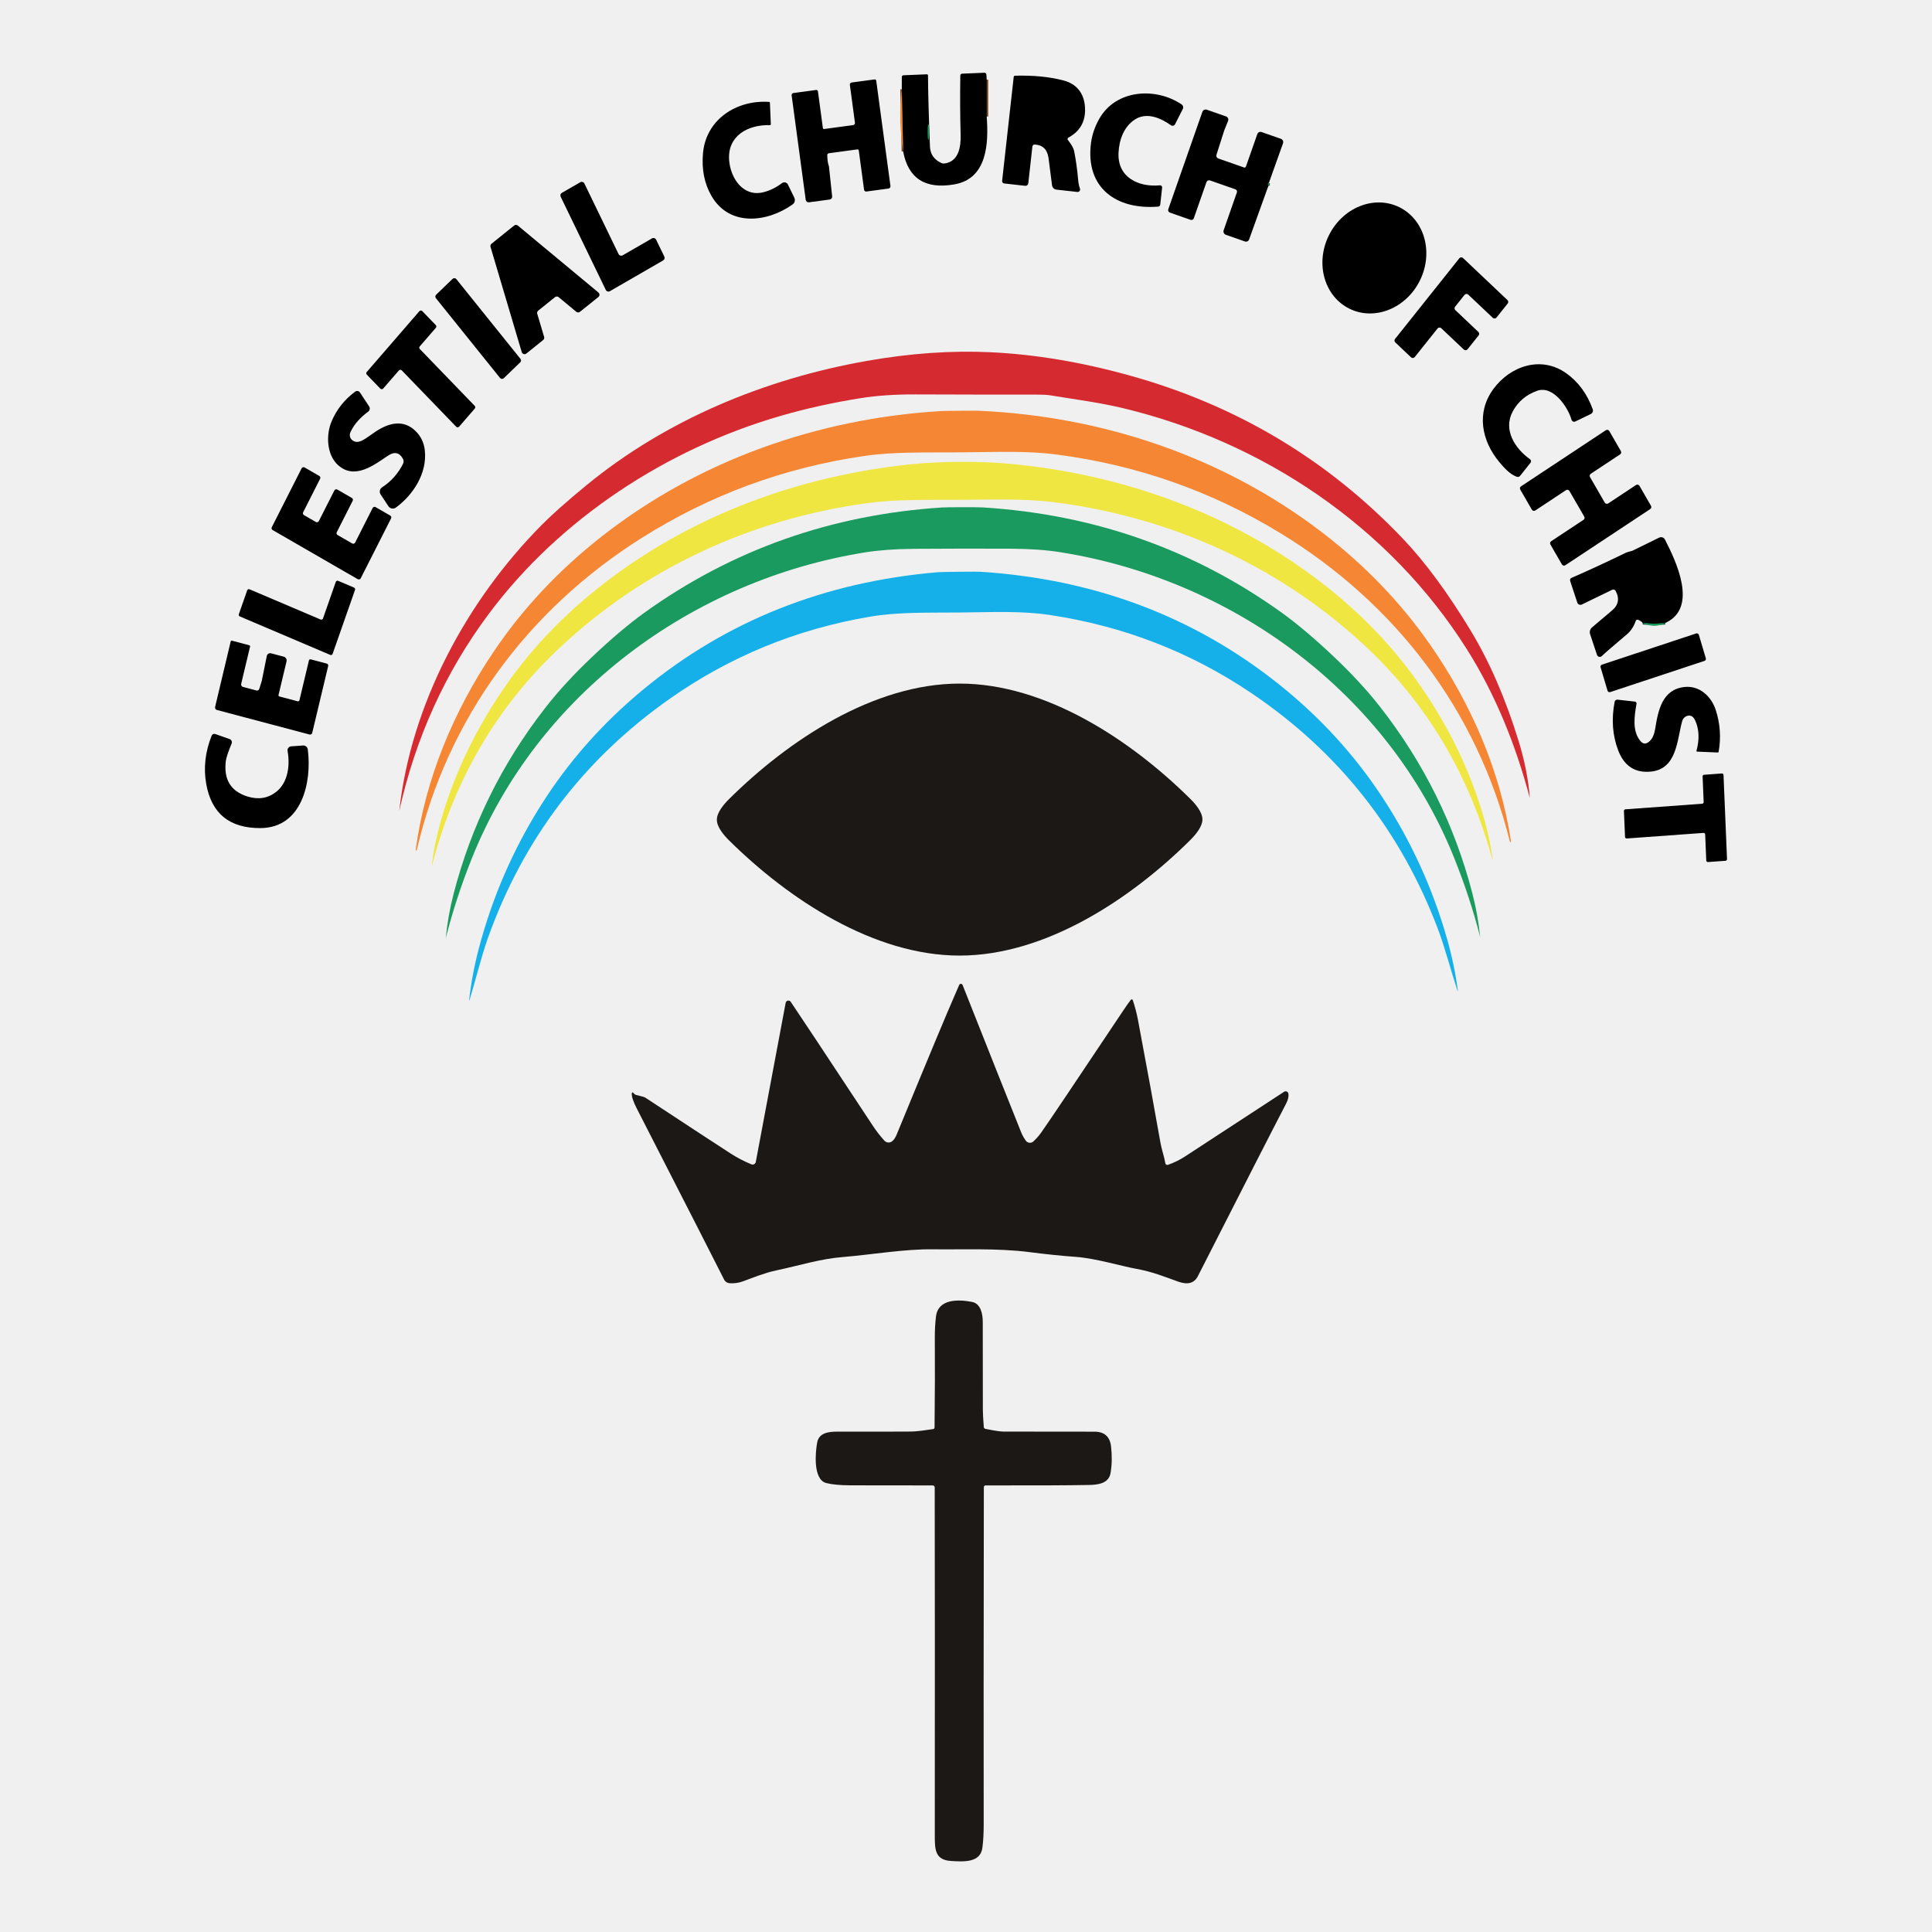
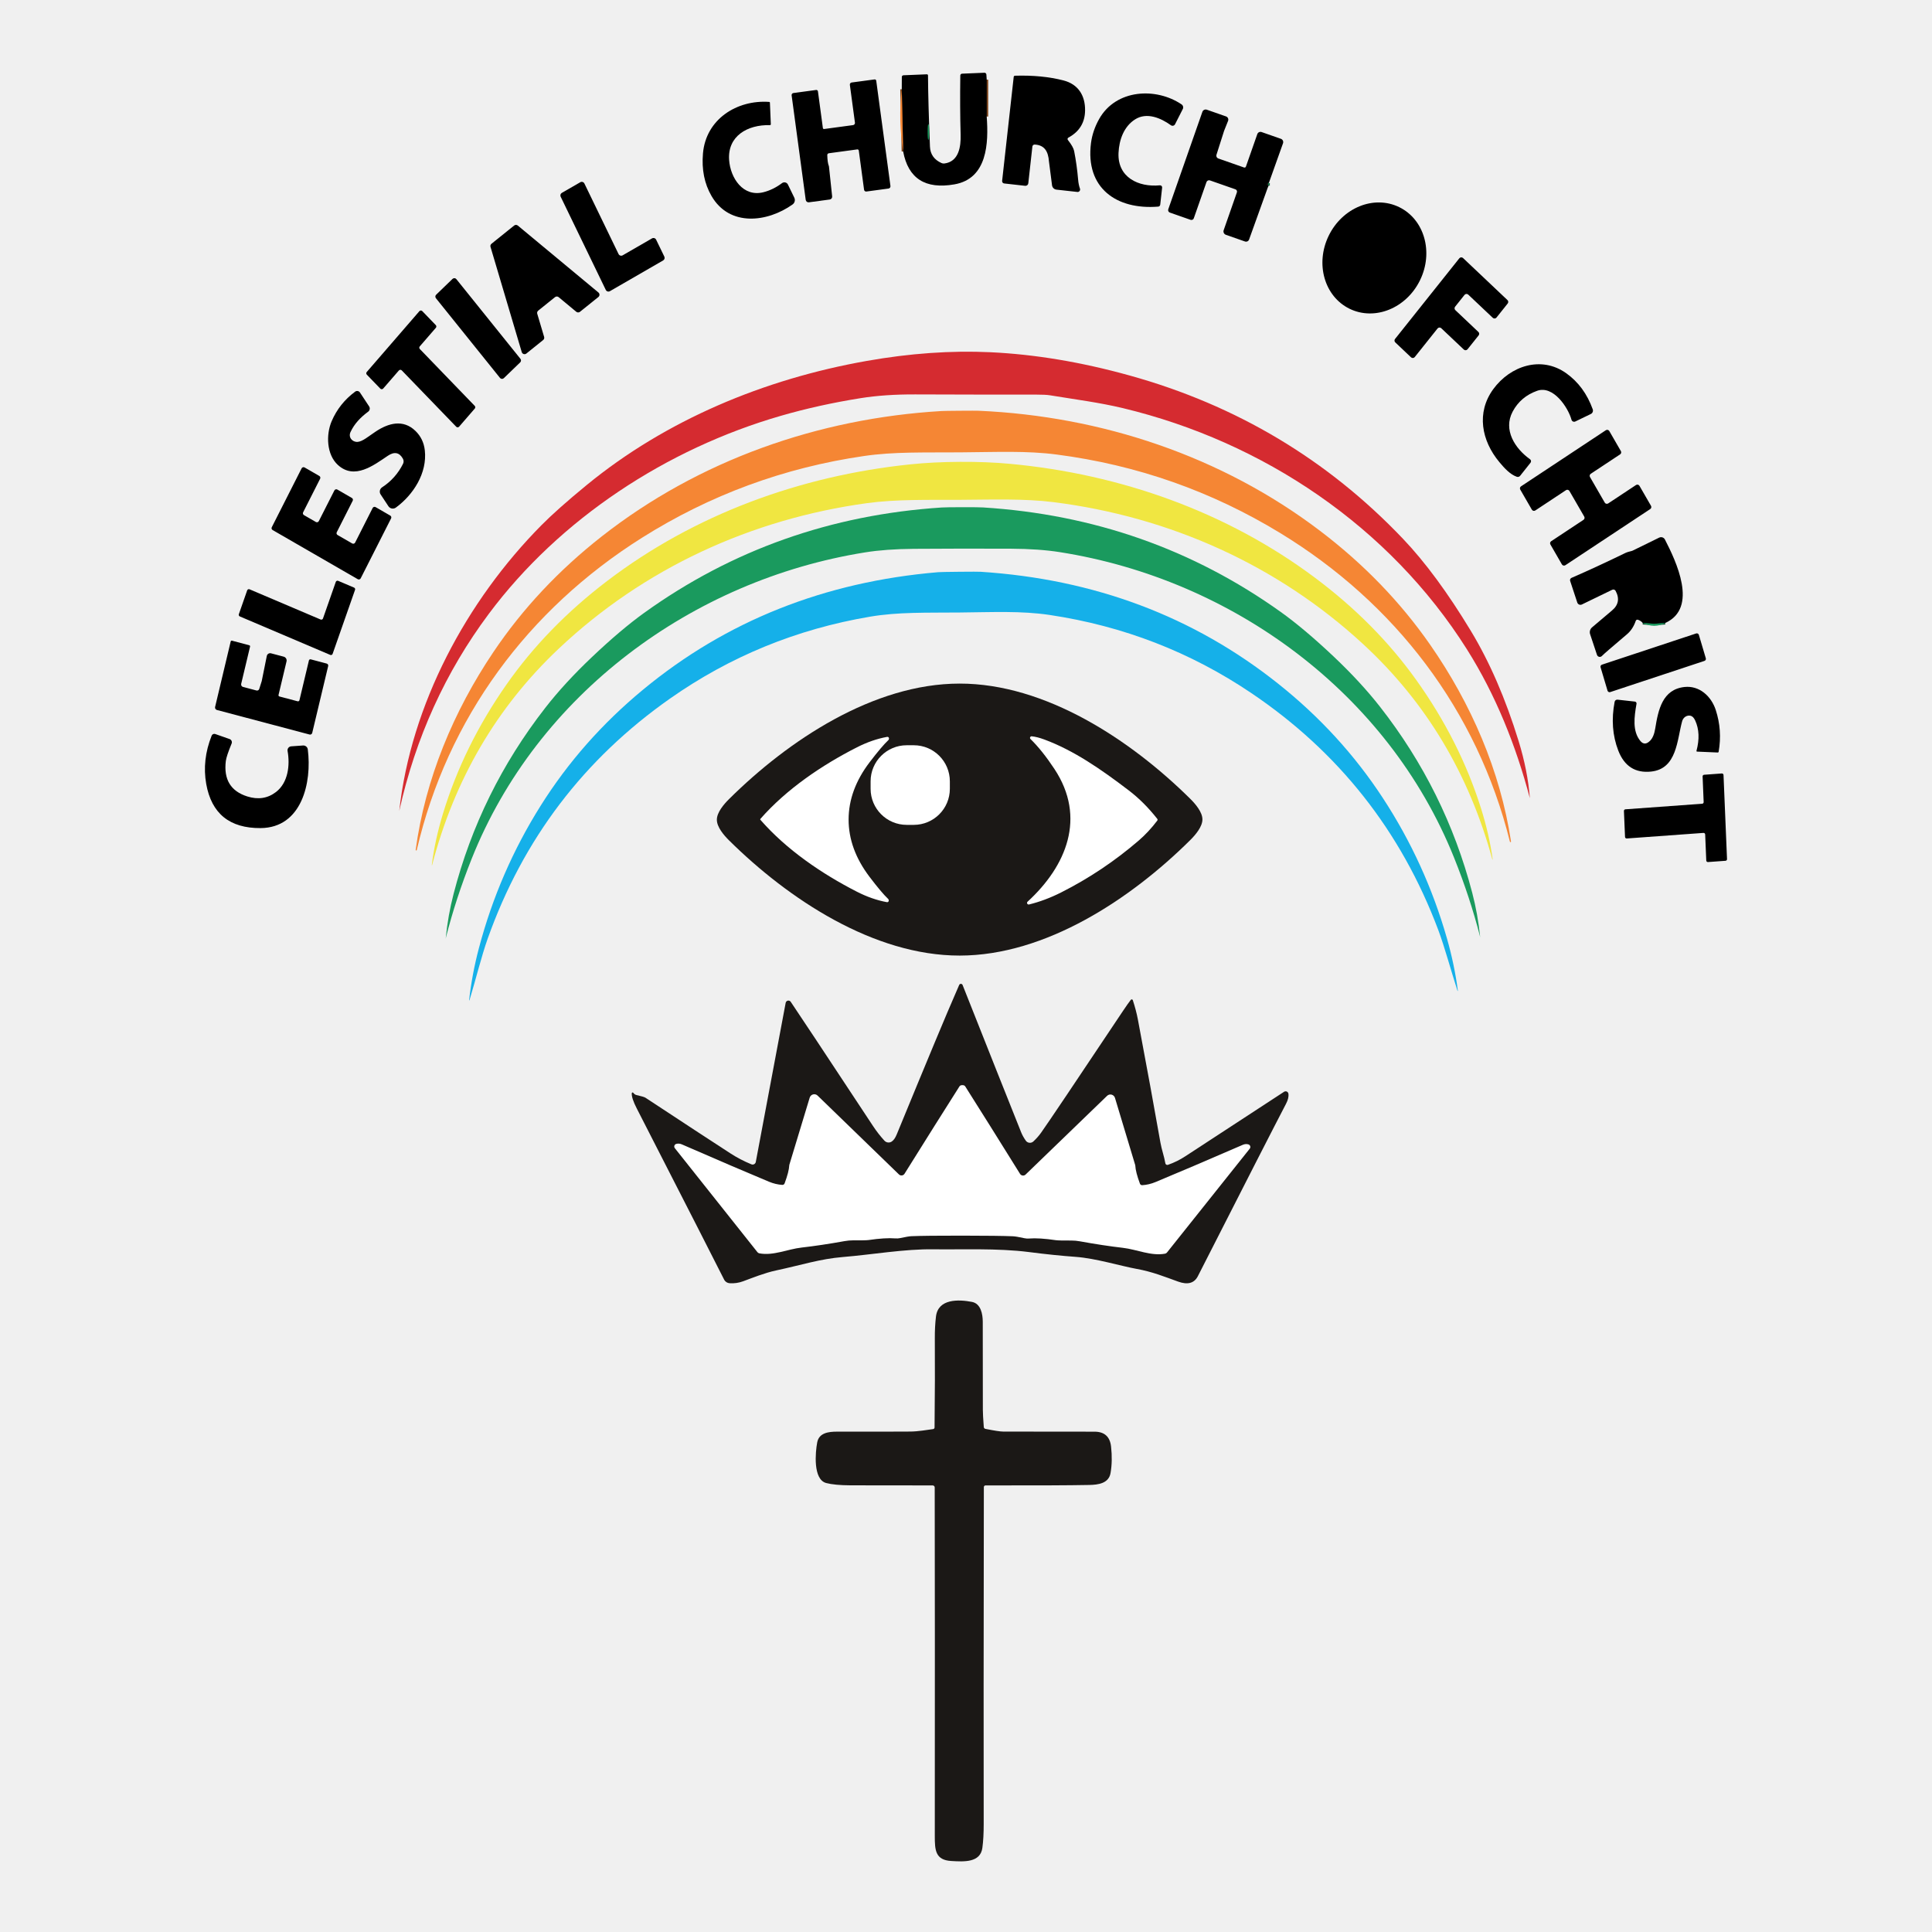
<svg xmlns="http://www.w3.org/2000/svg" aria-label="Celestial Church of Christ seal" viewBox="85.33 65.58 649.56 649.56">
-   <style>.punch{fill:transparent}@media (prefers-color-scheme: dark){[fill="#000000"],[fill="#1b1816"],[fill="#0e0c0b"]{fill:#FBF8F1}[stroke="#000000"],[stroke="#0e0c0b"],[stroke="#1b593a"],[stroke="#0d4d2f"],[stroke="#7b431a"]{stroke:#FBF8F1}}</style>
+   <style>@media (prefers-color-scheme: dark){[fill="#000000"],[fill="#1b1816"],[fill="#0e0c0b"]{fill:#FBF8F1}[stroke="#000000"],[stroke="#0e0c0b"],[stroke="#1b593a"],[stroke="#0d4d2f"],[stroke="#7b431a"]{stroke:#FBF8F1}}</style>
  <path fill="none" stroke="#7b431a" stroke-width="1.012" d="M417.072 92.366v12.39M388.98 116.5l-.466-20.905" />
  <path fill="none" stroke="#0d4d2f" stroke-width="1.012" d="M511.948 127.058q-.09.02-.172.03" />
  <path fill="none" stroke="#0e0c0b" stroke-width="1.012" d="M511.776 127.089q-.303.1-.394.232-.122.183.02.476.08.172.374.264" />
  <path fill="none" stroke="#1b593a" stroke-width="1.012" d="M511.776 127.089q-.09.486 0 .972" />
  <path fill="none" stroke="#0d4d2f" stroke-width="1.012" d="m645.182 275.042-3.614.263a1 1 0 0 1-.182 0l-3.746-.274" />
  <path d="M417.072 92.366v12.39c.658 8.97.233 20.875-10.852 22.808q-14.699 2.572-17.24-11.064l-.466-20.905.02-4.15a.559.558-1.654 0 1 .527-.557l7.886-.324a.365.365-1.508 0 1 .385.364q.06 9.162.658 23.942.162 3.857 3.877 5.527a1.832 1.75 52.656 0 0 .962.152c4.88-.607 5.588-5.67 5.476-9.688q-.263-9.09-.11-19.903a.619.618-.494 0 1 .596-.607l7.512-.314a.638.64-2.816 0 1 .658.597zm27.293 20.277q1.832 2.318 2.106 3.735.92 4.677 1.336 9.597.142 1.68.617 3.027a.828.835-6.74 0 1-.87 1.114l-7.036-.78a1.689 1.679-.425 0 1-1.478-1.448q-.982-7.37-1.043-8.078c-.253-3.26-1.427-5.446-4.778-5.629a.752.745 4.926 0 0-.79.658l-1.376 12.371a.948.947 6.374 0 1-1.053.84l-7.056-.79a.774.775 6.3 0 1-.689-.86l3.898-34.986a.419.421 2.397 0 1 .405-.375q9.131-.273 16.309 1.58c4.9 1.255 7.35 4.99 7.278 10.133q-.09 6.115-5.618 9.101a.53.525 56.928 0 0-.162.79m-80.329 8.898 1.073 10.083a.94.937-6.97 0 1-.81 1.033l-7.005.941a.95.96-7.915 0 1-1.073-.82l-4.738-35.148a.684.684 0 0 1 .587-.77l7.653-1.032a.54.54 0 0 1 .608.465l1.66 12.35a.378.37-7.213 0 0 .415.315l9.739-1.316a.734.724-7.961 0 0 .627-.82l-1.71-12.715a.696.706-7.485 0 1 .597-.79l7.704-1.032a.502.491-7.486 0 1 .567.425l4.778 35.411a.756.756 0 0 1-.648.85l-7.44 1.003a.694.694 0 0 1-.78-.597l-1.772-13.17a.448.458-7.678 0 0-.506-.396l-9.577 1.296a.595.601-4.793 0 0-.516.618q.071 2.54.506 3.593a1.147.666-75.128 0 1 .061.223" />
  <path fill="#f58634" d="M417.072 104.757V92.366zm-28.558-9.162.466 20.905q-1.68-10.488-.466-20.905" />
  <path d="M475.292 127.888a.706.7.993 0 1 .759.78l-.638 5.72a.744.733.434 0 1-.678.658c-13.97 1.133-24.57-6.196-22.595-21.411q.546-4.14 2.743-8.058c5.629-10.002 19.062-10.731 27.718-4.89a1.194 1.19 30.262 0 1 .405 1.529l-2.612 5.142a.943.94 31.338 0 1-1.387.334c-3.401-2.45-8.119-4.474-12.047-1.974-3.776 2.39-5.365 6.874-5.568 11.247-.384 8.261 6.702 11.612 13.9 10.923" />
-   <path class="punch" fill="#fff" d="M434.172 98.863a.8.8 0 0 1 .876-.715l1.722.175a4.92 4.566 5.8 0 1 4.434 5.04l-.033.322a4.92 4.566 5.8 0 1-5.356 4.045l-1.722-.175a.8.8 0 0 1-.715-.877z" />
+   <path fill="transparent" d="M434.172 98.863a.8.8 0 0 1 .876-.715l1.722.175a4.92 4.566 5.8 0 1 4.434 5.04l-.033.322a4.92 4.566 5.8 0 1-5.356 4.045l-1.722-.175a.8.8 0 0 1-.715-.877z" />
  <path d="m344.184 100.07.304 7.258a.304.305-1.792 0 1-.304.324c-7.572-.193-14.274 3.695-13.717 11.692.415 6.084 4.697 12.584 11.54 10.863q3.26-.82 6.247-3.058a1.326 1.32-31.382 0 1 1.984.476l2.146 4.424a1.815 1.815-30.737 0 1-.577 2.268c-8.443 6.013-21.198 7.613-27.252-2.835q-3.594-6.185-2.875-14.355c.992-11.409 11.328-18.06 22.292-17.28a.235.223 2.865 0 1 .212.222m167.764 26.989q-.09.02-.172.03-.303.102-.394.233-.122.183.02.476.08.172.374.264l-6.489 18.05a1.095 1.089 19.454 0 1-1.387.657l-6.418-2.247a1.213 1.213 0 0 1-.739-1.549l4.444-12.715a.807.797-70.762 0 0-.486-1.022l-8.564-2.997a.925.916 19.334 0 0-1.174.557l-4.262 12.168a.849.845 18.971 0 1-1.083.527l-6.965-2.44a.88.87-71.04 0 1-.537-1.114l11.47-32.759a1.169 1.165-70.852 0 1 1.478-.718l6.479 2.267a1.145 1.14-69.47 0 1 .678 1.498l-1.316 3.29a.207.04-79.1 0 1-.02.051l-2.571 8.068a.99.98-71.667 0 0 .607 1.225l8.676 3.037a.493.493 0 0 0 .627-.303l3.827-10.923a1.13 1.127 19.483 0 1 1.448-.689l6.479 2.268a1.172 1.169-70.71 0 1 .718 1.498z" />
  <path fill="#1a9a5e" d="M397.47 107.321q.252 0 .25 2.644 0 2.644-.252 2.644t-.251-2.644q0-2.644.253-2.644" />
  <path d="m294.684 151.419 9.855-5.687a.99.99 0 0 1 1.388.427l2.757 5.691a.99.99 0 0 1-.397 1.292l-17.896 10.333a.99.99 0 0 1-1.389-.427l-15.168-31.332a.99.99 0 0 1 .397-1.292l6.194-3.572a.99.99 0 0 1 1.388.427l11.482 23.713a.99.99 0 0 0 1.389.427" />
  <path fill="#1b1816" d="M511.776 127.089q-.09.486 0 .972-.293-.092-.374-.264-.142-.293-.02-.476.09-.131.394-.232" />
  <path fill="#1a9a5e" d="M511.948 127.058q.173.486-.172 1.003-.09-.486 0-.972.081-.01.172-.03" />
  <path d="M555.745 135.218a19.012 17.078-64 0 1 7.015 24.575 19.012 17.078-64 0 1-23.684 9.6 19.012 17.078-64 0 1-7.015-24.574 19.012 17.078-64 0 1 23.684-9.6" />
-   <path class="punch" fill="#fff" d="M552.36 141.724a11.672 7.46-64.8 0 1 1.781 13.738 11.672 7.46-64.8 0 1-11.72 7.385 11.672 7.46-64.8 0 1-1.782-13.738 11.672 7.46-64.8 0 1 11.721-7.385" />
+   <path fill="transparent" d="M552.36 141.724a11.672 7.46-64.8 0 1 1.781 13.738 11.672 7.46-64.8 0 1-11.72 7.385 11.672 7.46-64.8 0 1-1.782-13.738 11.672 7.46-64.8 0 1 11.721-7.385" />
  <path d="m250.57 147.54 7.618-6.13a.98.98 0 0 1 1.243.01l27.097 22.499a.982.982 0 0 1-.013 1.52l-6.192 4.972a.98.98 0 0 1-1.242-.01l-5.912-4.908a.98.98 0 0 0-1.243-.01l-5.644 4.54a.98.98 0 0 0-.325 1.046l2.316 7.786a.98.98 0 0 1-.325 1.045l-5.645 4.541a.982.982 0 0 1-1.557-.485l-10.501-35.372a.98.98 0 0 1 .325-1.044m336.651 24.893-8.251-7.799a.85.85 0 0 0-1.25.089l-3.168 3.98a.85.85 0 0 0 .08 1.147l7.754 7.339a.85.85 0 0 1 .08 1.148l-3.734 4.68v-.001a.85.85 0 0 1-1.249.088l-7.584-7.172a.85.85 0 0 0-1.25.087l-7.663 9.608a.85.85 0 0 1-1.25.087l-5.3-5.022a.85.85 0 0 1-.08-1.147l21.613-27.122a.85.85 0 0 1 1.25-.088l14.937 14.133a.85.85 0 0 1 .08 1.148l-3.766 4.729a.85.85 0 0 1-1.249.088" />
-   <path class="punch" fill="#fff" d="m260.1 153.45 6.914 5.993a.309.308-43.888 0 1-.01.476l-3.584 2.875a.48.477-28.476 0 1-.76-.223l-2.935-8.868a.235.235-79.014 0 1 .374-.253" />
+   <path fill="transparent" d="m260.1 153.45 6.914 5.993a.309.308-43.888 0 1-.01.476l-3.584 2.875a.48.477-28.476 0 1-.76-.223l-2.935-8.868a.235.235-79.014 0 1 .374-.253" />
  <path d="m260.23 187.406-5.5 5.31a.88.88 0 0 1-1.299-.081l-21.537-26.785a.88.88 0 0 1 .074-1.185l5.5-5.311a.88.88 0 0 1 1.299.081l21.537 26.785a.88.88 0 0 1-.074 1.186m-28.353-11.625-5.418 6.258a.66.66 0 0 0 .024.888l18.459 19.117a.66.66 0 0 1 .024.888l-5.28 6.098a.66.66 0 0 1-.97.026l-18.307-18.949a.66.66 0 0 0-.97.026l-5.274 6.082a.66.66 0 0 1-.97.026l-4.54-4.7a.66.66 0 0 1-.024-.887l17.701-20.452a.66.66 0 0 1 .972-.026l4.549 4.718a.66.66 0 0 1 .024.887" />
  <path fill="#d52b30" d="M219.555 338.252c3.969-35.958 22.687-70.681 47.742-96.02q5.447-5.517 15.408-13.677c26.554-21.735 59.444-35.513 94.016-41.627q21.745-3.847 41.586-2.926 22.484 1.053 46.861 7.836 53.877 14.972 91.88 54.909 11.196 11.763 22.767 30.896 9.516 15.722 16.086 37.082 3.058 9.941 3.776 19.093.01.05.01.111c-4.687-17.665-11.47-34.693-21.188-50.08-26.027-41.202-68.413-69.71-115.598-81.038-7.998-1.913-15.418-2.834-24.58-4.332q-1.437-.233-4.788-.233-19.204.02-40.463-.061-10.225-.04-18.354 1.255-14.102 2.248-26.857 5.943c-38.428 11.105-74.336 34.622-98.197 66.591q-21.886 29.328-30.107 66.278" />
  <path d="M613.688 206.709c-1.144-4.16-6.155-11.672-11.56-9.739q-5.558 1.984-8.22 6.985c-3.29 6.155.789 12.442 5.83 16.026a.827.814-53.25 0 1 .162 1.184l-3.492 4.394a1.01.998 29.082 0 1-1.124.313c-2.268-.79-4.242-2.996-5.821-4.89-6.064-7.247-7.825-16.672-2.095-24.548 5.78-7.917 16.177-11.308 24.518-5.386q6.135 4.353 8.94 12.148a1.27 1.266 67.208 0 1-.639 1.57l-5.213 2.52a.923.916-20.635 0 1-1.286-.577m-395.256 29.52a1.76 1.76 55.047 0 1-2.51-.446l-2.623-3.968a1.724 1.718 56.821 0 1 .496-2.39q4.616-3.026 7.046-7.926a1.824 1.811 43.504 0 0-.05-1.7q-1.782-3.18-5.052-.993c-4.738 3.179-11.207 8.21-16.795 3.108-3.806-3.472-4.06-10.113-2.116-14.699q2.552-5.983 7.907-9.961a1.132 1.13 54.948 0 1 1.61.283l3.087 4.677a1.306 1.301-35.052 0 1-.314 1.772c-2.51 1.852-4.656 4.06-5.942 6.853-.83 1.792.648 3.442 2.4 3.31 1.67-.131 3.633-1.862 6.033-3.452 4.332-2.895 9.273-4.231 13.393-.242q2.723 2.632 3.158 6.55c.84 7.622-3.857 14.921-9.728 19.224" />
  <path fill="#f58634" d="M408.1 203.68q5.297-.041 6.2-.002c41.403 1.806 81.765 15.26 114.808 40.346q22.028 16.723 37.04 38.296c13.8 19.822 23.598 42.417 27.202 66.187a.195.183-11.351 0 1-.151.212h-.01a.177.175 77.65 0 1-.203-.131c-10.984-44.24-38.671-80.319-77.302-103.836q-34.652-21.097-75.099-26.355c-10.083-1.31-19.892-.827-32.379-.731s-22.302-.239-32.364 1.226q-40.361 5.875-74.687 27.499c-38.267 24.104-65.4 60.602-75.707 105.004a.177.175-78.525 0 1-.2.135h-.01a.195.183 10.476 0 1-.156-.21c3.24-23.822 12.694-46.565 26.187-66.595q14.682-21.8 36.452-38.858c32.656-25.587 72.808-39.656 114.178-42.094q.902-.053 6.2-.093" />
  <path d="m606.85 247.546 10.861-7.186a.82.82 0 0 0 .258-1.095l-4.979-8.61a.82.82 0 0 0-1.162-.273l-10.31 6.823a.82.82 0 0 1-1.163-.273l-3.896-6.747a.82.82 0 0 1 .258-1.094l28.514-18.864a.82.82 0 0 1 1.163.274l3.895 6.746a.82.82 0 0 1-.257 1.094l-9.87 6.529a.82.82 0 0 0-.257 1.093l4.96 8.6a.82.82 0 0 0 1.162.273l9.347-6.185a.82.82 0 0 1 1.163.274l3.876 6.716a.82.82 0 0 1-.258 1.094l-28.534 18.875a.82.82 0 0 1-1.163-.274l-3.865-6.696a.82.82 0 0 1 .257-1.094" />
  <path fill="#f0e641" d="M408.126 220.857q9.088-.049 16.786.668c37.149 3.457 72.803 16.12 102.363 38.17q20.43 15.235 34.136 34.389 14.68 20.5 21.856 43.287 2.754 8.757 3.888 16.926.03.183.01.284a.042.04 43.494 0 1-.081 0q-11.753-43.156-43.358-72.352c-28.872-26.685-65.144-42.893-104.148-47.817-9.89-1.25-20.859-.838-31.384-.783-10.525.056-21.498-.239-31.374 1.116-38.949 5.338-75.047 21.93-103.634 48.92q-31.293 29.53-42.588 72.808a.042.04-44.102 0 1-.08 0q-.022-.1.006-.283 1.047-8.181 3.708-16.967 6.935-22.862 21.395-43.517 13.503-19.297 33.77-34.75c29.324-22.36 64.842-35.402 101.952-39.252q7.69-.8 16.777-.847" />
  <path d="m204.729 248.003 5.893-11.633a.71.71 0 0 1 .987-.293l4.936 2.853a.71.71 0 0 1 .277.934l-10.22 20.155a.71.71 0 0 1-.986.294l-28.635-16.531a.71.71 0 0 1-.278-.934l10.039-19.811a.71.71 0 0 1 .986-.294l4.955 2.855a.71.71 0 0 1 .279.934l-5.72 11.295a.71.71 0 0 0 .277.934l4.015 2.317a.71.71 0 0 0 .986-.293l5.236-10.318a.71.71 0 0 1 .986-.293l4.895 2.824a.71.71 0 0 1 .278.934l-5.366 10.596a.71.71 0 0 0 .278.934l4.916 2.835a.71.71 0 0 0 .986-.294" />
  <path fill="#1a9a5e" d="M408.89 236.106q5.538-.008 6.917.079 55.87 3.496 100.18 35.182 7.866 5.628 17.706 14.922 9.132 8.625 15.63 16.936 21.979 28.072 30.978 62.481 1.893 7.239 2.663 14.79.01.02.01.041 0 .405-.03-.02 0-.05-.02-.112-3.372-13.15-8.747-26.533c-22.15-55.152-74.255-93.49-132.545-102.66q-6.915-1.094-16.3-1.15-6.869-.04-16.423-.028-9.555.012-16.424.071-9.385.08-16.296 1.192c-58.266 9.325-110.27 47.798-132.276 103.008q-5.34 13.397-8.677 26.556-.02.061-.02.112-.03.425-.03.02 0-.02.01-.04.75-7.555 2.623-14.798 8.91-34.432 30.814-62.562 6.477-8.328 15.586-16.977 9.816-9.32 17.667-14.969 44.226-31.802 100.088-35.444 1.378-.09 6.916-.097" />
  <path d="m645.182 275.042-3.614.263a1 1 0 0 1-.182 0l-3.746-.274q-.678-.779-1.62-1.083a.576.576 0 0 0-.729.365q-.981 2.844-2.945 4.505-7.735 6.55-8.423 7.299a.992.992 57.3 0 1-1.67-.365l-2.309-6.945a2.146 2.144 60.77 0 1 .648-2.298q5.862-4.98 6.641-5.618 3.381-2.784 1.276-6.661a.857.852-26.88 0 0-1.124-.365l-10.214 4.95a1.116 1.113 67.774 0 1-1.54-.647l-2.398-7.269a.84.832 69.055 0 1 .455-1.032q8.352-3.625 18.303-8.463.456-.223 1.954-.588a1.305.92-54.827 0 0 .283-.1l8.94-4.384a1.454 1.454-26.474 0 1 1.933.648c3.685 7.177 11.348 23.01.081 28.062" />
-   <path class="punch" fill="#fff" d="M641.055 257.86a.98.98 0 0 1 1.281.536l.83 2.023a4.89 3.837 67.7 0 1-1.695 5.98l-.393.161a4.89 3.837 67.7 0 1-5.405-3.068l-.83-2.023a.98.98 0 0 1 .536-1.281z" />
+   <path fill="transparent" d="M641.055 257.86a.98.98 0 0 1 1.281.536l.83 2.023a4.89 3.837 67.7 0 1-1.695 5.98l-.393.161a4.89 3.837 67.7 0 1-5.405-3.068l-.83-2.023a.98.98 0 0 1 .536-1.281z" />
  <path fill="#15b0e9" d="M407.903 257.816q6.193-.059 7.158.004 57.356 3.727 99.945 37.58 20.955 16.653 35.178 38.367 14.396 21.968 21.654 47.418 2.5 8.757 3.645 17.503a.063.06 34.191 0 1-.122.02c-2.267-6.995-4.343-14.82-6.499-20.54q-18.779-49.888-62.886-79.61-30.654-20.662-67.7-26.217c-9.561-1.433-19.102-.938-30.242-.832-11.14.107-20.688-.205-30.22 1.41q-36.933 6.263-67.186 27.507-43.531 30.56-61.352 80.799c-2.047 5.76-3.972 13.623-6.106 20.66a.063.06-35.287 0 1-.121-.017q.976-8.767 3.309-17.57 6.77-25.585 20.743-47.823 13.805-21.983 34.438-39.034 41.934-34.66 99.208-39.485.963-.08 7.156-.14" />
  <path d="m193.921 273.518 4.306-12.3a.597.597 0 0 1 .798-.353l5.347 2.275a.597.597 0 0 1 .33.747l-7.541 21.527a.597.597 0 0 1-.798.352l-30.402-12.935a.597.597 0 0 1-.33-.747l2.804-8.021a.597.597 0 0 1 .797-.353l23.892 10.16a.597.597 0 0 0 .797-.352" />
  <path fill="#1a9a5e" d="M645.182 275.042q-3.604 1.883-7.542-.01l3.746.273a1 1 0 0 0 .182 0z" />
  <path d="m656.506 279.023 2.34 7.883a.71.71 0 0 1-.457.874l-31.687 10.488a.71.71 0 0 1-.902-.471l-2.34-7.874a.71.71 0 0 1 .457-.874l31.686-10.497a.71.71 0 0 1 .903.47M173.332 294.55l1.7-8.433a1.156 1.15 13.177 0 1 1.428-.881l4.252 1.123a1.329 1.321 14.255 0 1 .952 1.59l-2.693 11.298a.418.415 13.692 0 0 .304.496l6.124 1.62a.498.491-75.553 0 0 .608-.365l3.188-13.373a.498.491-75.553 0 1 .608-.365l5.355 1.418a.7.697 14.037 0 1 .506.84l-5.365 22.484a.727.72-76.062 0 1-.88.537l-31.15-8.251a.857.854 14.203 0 1-.618-1.033l5.244-22.018a.346.344 14.039 0 1 .425-.253l5.831 1.549a.366.359-75.773 0 1 .253.435l-2.986 12.533a.867.852-75.971 0 0 .607 1.032l4.525 1.195a.777.775 16.212 0 0 .942-.516l.82-2.602z" />
  <path fill="#1b1816" d="M407.94 295.41c28.95-.02 57.636 19.006 77.583 38.757 1.74 1.722 4.073 4.453 4.075 6.91s-2.328 5.19-4.065 6.915c-19.92 19.78-48.579 38.844-77.53 38.865-28.95.02-57.636-19.005-77.583-38.756-1.74-1.723-4.073-4.453-4.075-6.91s2.328-5.19 4.065-6.916c19.92-19.779 48.578-38.844 77.53-38.864" />
  <path d="M663.151 318.36a.265.269 6.23 0 1-.273.222l-7.006-.304a.186.184 8.81 0 1-.172-.232q1.58-5.882-.435-10.245-.638-1.367-1.549-1.58a2.526 2.343-75.669 0 0-2.824 1.823c-1.742 6.256-1.701 16.015-10.428 16.946q-8.007.85-11.064-7.086-2.896-7.522-1.215-16.36a.9.898 8.375 0 1 .982-.728l5.841.648a.623.619 8.808 0 1 .537.728c-.78 4.404-1.438 9.223 1.305 12.523q1.458 1.741 3.27-.101 1.256-1.266 1.711-4.07c1.023-6.378 2.44-13.17 9.84-13.99 4.97-.547 8.98 3.057 10.508 7.714q2.237 6.843.972 14.091m-481.133-.293a1.335 1.325-7.285 0 1 1.215-1.56l3.978-.283a1.505 1.503-5.73 0 1 1.6 1.306c1.437 11.146-2.015 26.372-15.864 26.463q-15.62.111-18.282-14.841-1.428-8.048 1.822-16.228a.97.964-69.477 0 1 1.215-.557l4.818 1.691a1.148 1.141 21.085 0 1 .679 1.518q-1.742 4.232-1.944 5.852-1.154 9.283 7.208 11.925 5.466 1.731 9.658-1.488c4.09-3.138 4.757-9.03 3.897-13.798" />
-   <path class="punch" fill="#fff" d="M370.64 341.093q-.013 9.977 7.02 19.268 4.051 5.345 6.279 7.451.131.122.182.344.05.243-.01.395-.172.425-.658.334-5.001-.931-10.063-3.523c-11.733-5.993-23.668-14.132-32.395-24.144a.15.028 47.005 0 1-.062-.098l-.002-.069.002-.068a.15.028-46.845 0 1 .063-.098c8.754-9.988 20.712-18.094 32.461-24.054q5.07-2.578 10.073-3.495.486-.09.657.336.06.152.009.395-.051.222-.183.343-2.233 2.1-6.3 7.434-7.058 9.271-7.072 19.249m60.665 28.582a.545.545 16.969 0 1-.496-.932c13.08-12.006 19.821-28.305 9.04-44.613q-4.14-6.267-8.058-10.083a.533.532 70.066 0 1 .425-.911q1.822.182 4.231 1.073c9.85 3.654 18.921 9.89 28.407 17.129q5.112 3.897 9.566 9.556a.477.467-45.651 0 1 0 .577q-2.895 3.827-6.246 6.712-12.027 10.356-26.098 17.453-5.396 2.723-10.771 4.039" />
-   <path class="punch" fill="#fff" d="M404.681 330.78a12.13 12.13 0 0 1-12.127 12.129h-2.39a12.13 12.13 0 0 1-12.127-12.128v-2.51a12.13 12.13 0 0 1 12.127-12.129h2.39a12.13 12.13 0 0 1 12.127 12.128z" />
+   <path fill="#fff" d="M370.64 341.093q-.013 9.977 7.02 19.268 4.051 5.345 6.279 7.451.131.122.182.344.05.243-.01.395-.172.425-.658.334-5.001-.931-10.063-3.523c-11.733-5.993-23.668-14.132-32.395-24.144a.15.028 47.005 0 1-.062-.098l-.002-.069.002-.068a.15.028-46.845 0 1 .063-.098c8.754-9.988 20.712-18.094 32.461-24.054q5.07-2.578 10.073-3.495.486-.09.657.336.06.152.009.395-.051.222-.183.343-2.233 2.1-6.3 7.434-7.058 9.271-7.072 19.249m60.665 28.582a.545.545 16.969 0 1-.496-.932c13.08-12.006 19.821-28.305 9.04-44.613q-4.14-6.267-8.058-10.083a.533.532 70.066 0 1 .425-.911q1.822.182 4.231 1.073c9.85 3.654 18.921 9.89 28.407 17.129q5.112 3.897 9.566 9.556a.477.467-45.651 0 1 0 .577q-2.895 3.827-6.246 6.712-12.027 10.356-26.098 17.453-5.396 2.723-10.771 4.039" />
+   <path fill="#fff" d="M404.681 330.78a12.13 12.13 0 0 1-12.127 12.129h-2.39a12.13 12.13 0 0 1-12.127-12.128v-2.51a12.13 12.13 0 0 1 12.127-12.129h2.39a12.13 12.13 0 0 1 12.127 12.128z" />
  <path d="m658.119 335.252-.353-8.63a.537.537 0 0 1 .497-.556l5.955-.438a.537.537 0 0 1 .576.513l1.18 28.284a.537.537 0 0 1-.497.558l-5.905.428a.537.537 0 0 1-.575-.512l-.368-8.775a.537.537 0 0 0-.575-.513l-25.795 1.874a.537.537 0 0 1-.575-.513l-.37-8.736a.537.537 0 0 1 .498-.558l25.81-1.869a.537.537 0 0 0 .497-.557" />
  <path fill="#1b1816" d="M298.234 432.976q.01.01.122.152a1.73 1.703 76.875 0 0 .992.628q2.48.546 3.006.9 19.215 12.655 28.579 18.719 3.32 2.146 7.035 3.664a1.081 1.079 16.347 0 0 1.468-.8l10.043-53.481a.942.94-57.027 0 1 1.7-.365q2.673 3.888 27.678 41.78 1.72 2.611 3.826 4.91a1.902 1.883 52.34 0 0 2.42.323q.982-.627 1.71-2.399 15.712-38.216 19.812-47.509.931-2.095 1.184-2.743a.62.62-45.448 0 1 1.154-.01q12.786 32.283 19.68 49.503.557 1.397 1.58 2.844a1.697 1.695-39.271 0 0 2.54.254q1.509-1.418 2.562-2.896 3.583-5.041 27.576-41 1.68-2.52 2.632-3.725a.38.378-35.274 0 1 .658.112q1.113 3.391 1.69 6.418 4.657 24.741 7.593 41.455c.435 2.47 1.255 4.596 1.66 6.985a.66.656-14.143 0 0 .87.516q3.129-1.083 5.903-2.915 19.143-12.543 33.154-21.654a.947.94-20.382 0 1 1.447.658q.213 1.458-.81 3.402-5.628 10.76-29.62 57.925-1.823 3.584-6.641 1.843c-4.768-1.711-8.615-3.3-13.96-4.272-5.204-.942-13.788-3.554-20.399-4.04q-7.289-.526-15.782-1.62c-10.67-1.366-22.768-.789-32.112-.93-9.718-.142-20.823 1.812-30.41 2.591-7.785.638-13.93 2.693-22.585 4.535-3.706.79-7.947 2.49-11.035 3.635q-2.176.8-4.525.647a2.246 2.223-11.091 0 1-1.843-1.224q-3.219-6.439-29.347-57.491-1.822-3.553-1.7-5.163a.283.282 26.814 0 1 .495-.162" />
-   <path class="punch" fill="#fff" d="M408.883 430.415q.7 0 .966.42 7.588 11.981 18.43 29.413a1.21 1.207 52.078 0 0 1.863.233l27.404-26.472a1.608 1.603 59.66 0 1 2.652.698L467 457.282a.614.52 40.269 0 1 .03.183q.101 2.156 1.56 6.084a.784.776 78.038 0 0 .768.506q2.258-.142 4.465-1.053 11.024-4.576 29.307-12.502.992-.436 1.923-.162a.907.905-62.645 0 1 .456 1.437l-27.83 34.916a1.1 1.081 13.012 0 1-.627.384c-4.667.891-9.516-1.427-14.213-1.964q-6.51-.749-14.486-2.196a15.842 15.382-39 0 0-2.805-.253q-4.241.02-5.183-.112-5.679-.84-9.06-.567a5.715 5.57 48.224 0 1-1.61-.111q-2.703-.597-3.783-.644-4.71-.202-17.071-.213t-17.072.185q-1.08.045-3.784.638a5.715 5.57-48.129 0 1-1.61.108q-3.38-.279-9.062.552-.941.13-5.183.103a15.842 15.382 39.095 0 0-2.804.248q-7.98 1.435-14.49 2.173c-4.699.53-9.552 2.84-14.217 1.94a1.1 1.081-12.918 0 1-.627-.385l-27.771-34.961a.907.905 62.74 0 1 .457-1.437q.932-.272 1.924.165 18.27 7.957 29.286 12.55 2.205.916 4.463 1.061a.784.776-77.943 0 0 .77-.505q1.464-3.925 1.569-6.081a.614.52-40.174 0 1 .03-.183l6.84-22.563a1.608 1.603-59.566 0 1 2.654-.695l27.36 26.518a1.21 1.207-51.984 0 0 1.864-.23q10.87-17.414 18.478-29.383.266-.418.966-.418" />
+   <path fill="#fff" d="M408.883 430.415q.7 0 .966.42 7.588 11.981 18.43 29.413a1.21 1.207 52.078 0 0 1.863.233l27.404-26.472a1.608 1.603 59.66 0 1 2.652.698L467 457.282a.614.52 40.269 0 1 .03.183q.101 2.156 1.56 6.084a.784.776 78.038 0 0 .768.506q2.258-.142 4.465-1.053 11.024-4.576 29.307-12.502.992-.436 1.923-.162a.907.905-62.645 0 1 .456 1.437l-27.83 34.916a1.1 1.081 13.012 0 1-.627.384c-4.667.891-9.516-1.427-14.213-1.964q-6.51-.749-14.486-2.196a15.842 15.382-39 0 0-2.805-.253q-4.241.02-5.183-.112-5.679-.84-9.06-.567a5.715 5.57 48.224 0 1-1.61-.111q-2.703-.597-3.783-.644-4.71-.202-17.071-.213t-17.072.185q-1.08.045-3.784.638a5.715 5.57-48.129 0 1-1.61.108q-3.38-.279-9.062.552-.941.13-5.183.103a15.842 15.382 39.095 0 0-2.804.248q-7.98 1.435-14.49 2.173c-4.699.53-9.552 2.84-14.217 1.94a1.1 1.081-12.918 0 1-.627-.385l-27.771-34.961a.907.905 62.74 0 1 .457-1.437q.932-.272 1.924.165 18.27 7.957 29.286 12.55 2.205.916 4.463 1.061a.784.776-77.943 0 0 .77-.505q1.464-3.925 1.569-6.081a.614.52-40.174 0 1 .03-.183l6.84-22.563a1.608 1.603-59.566 0 1 2.654-.695l27.36 26.518a1.21 1.207-51.984 0 0 1.864-.23q10.87-17.414 18.478-29.383.266-.418.966-.418" />
  <path fill="#1b1816" d="M416.11 565.552q-.12 76.998-.05 113.22.01 4.757-.445 8.088c-.679 4.99-6.135 4.667-10.488 4.404-5.325-.314-5.507-3.665-5.507-8.342q.06-72.767-.03-117.249a.688.678 0 0 0-.69-.678q-24.447-.02-27.626-.03-5.304-.03-8.15-.77c-4.514-1.174-3.664-10.397-3.036-13.687.617-3.199 3.827-3.593 6.63-3.593q18.101.02 24.61-.03c2.693-.01 5.71-.568 7.735-.83a.547.542-3.129 0 0 .476-.527q.182-16.572.09-30.057-.02-3.857.385-7.248c.72-6.054 7.623-5.79 12.098-4.93 2.976.577 3.624 4.06 3.634 6.671q.04 14.69.03 29.611 0 1.64.314 5.79a.682.685 3.386 0 0 .547.618q4.545.911 6.013.911 18.759.02 30.664.03 5.021.01 5.568 5.012.536 4.818-.172 8.888c-.598 3.493-4.13 3.968-7.208 4.019q-9.698.192-34.835.152a.557.557 0 0 0-.556.557" />
</svg>
